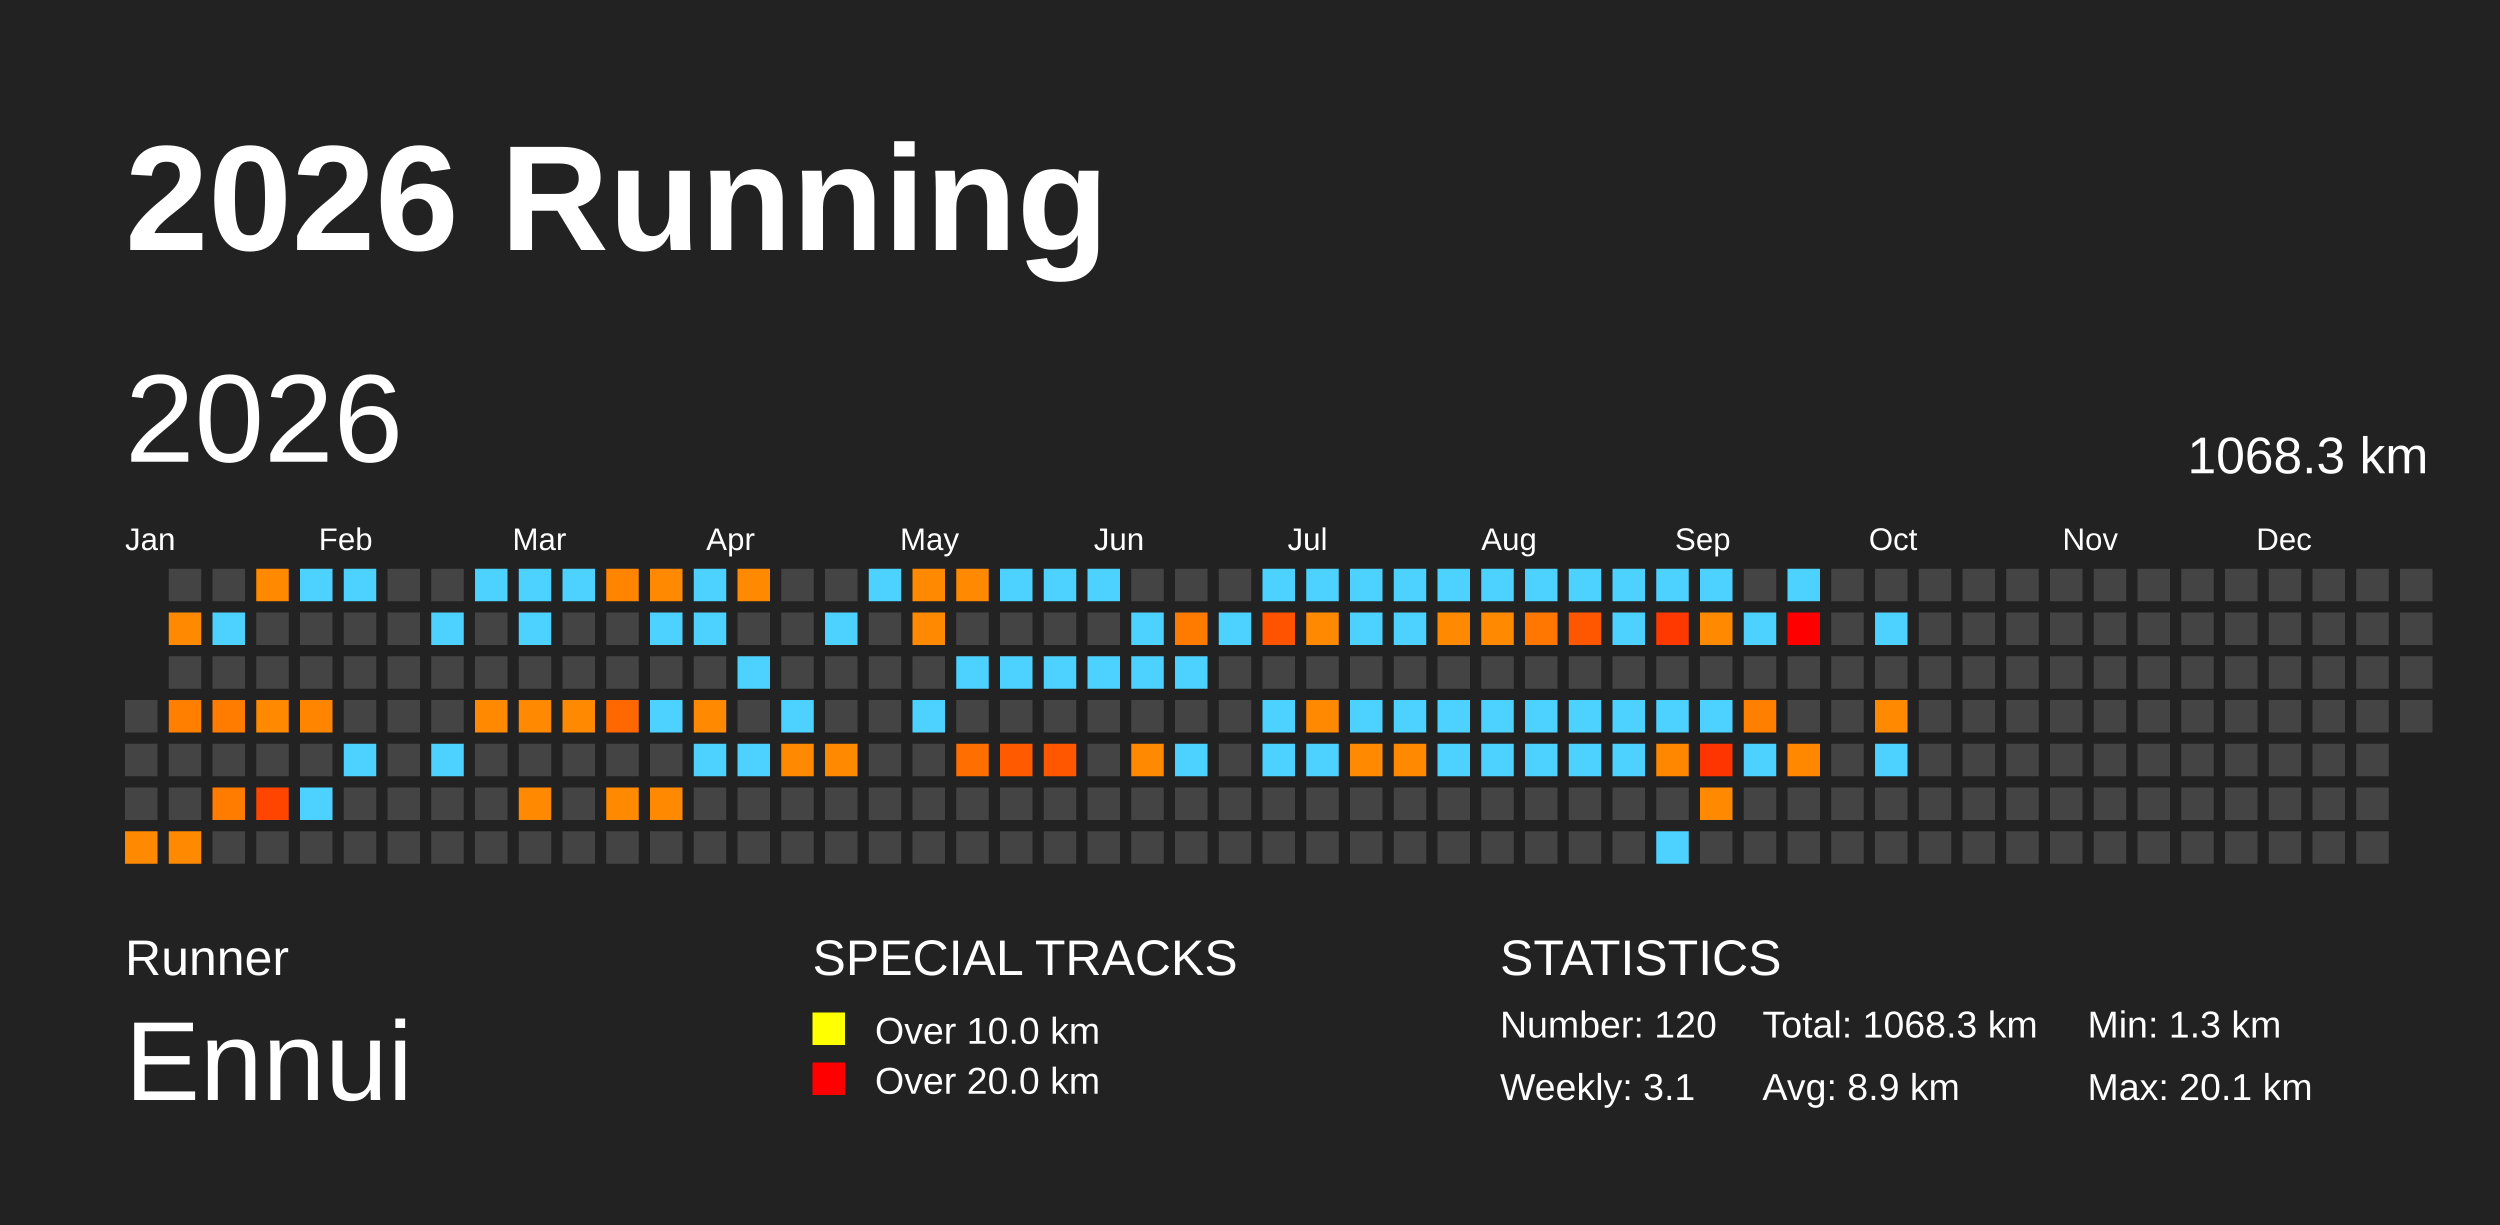
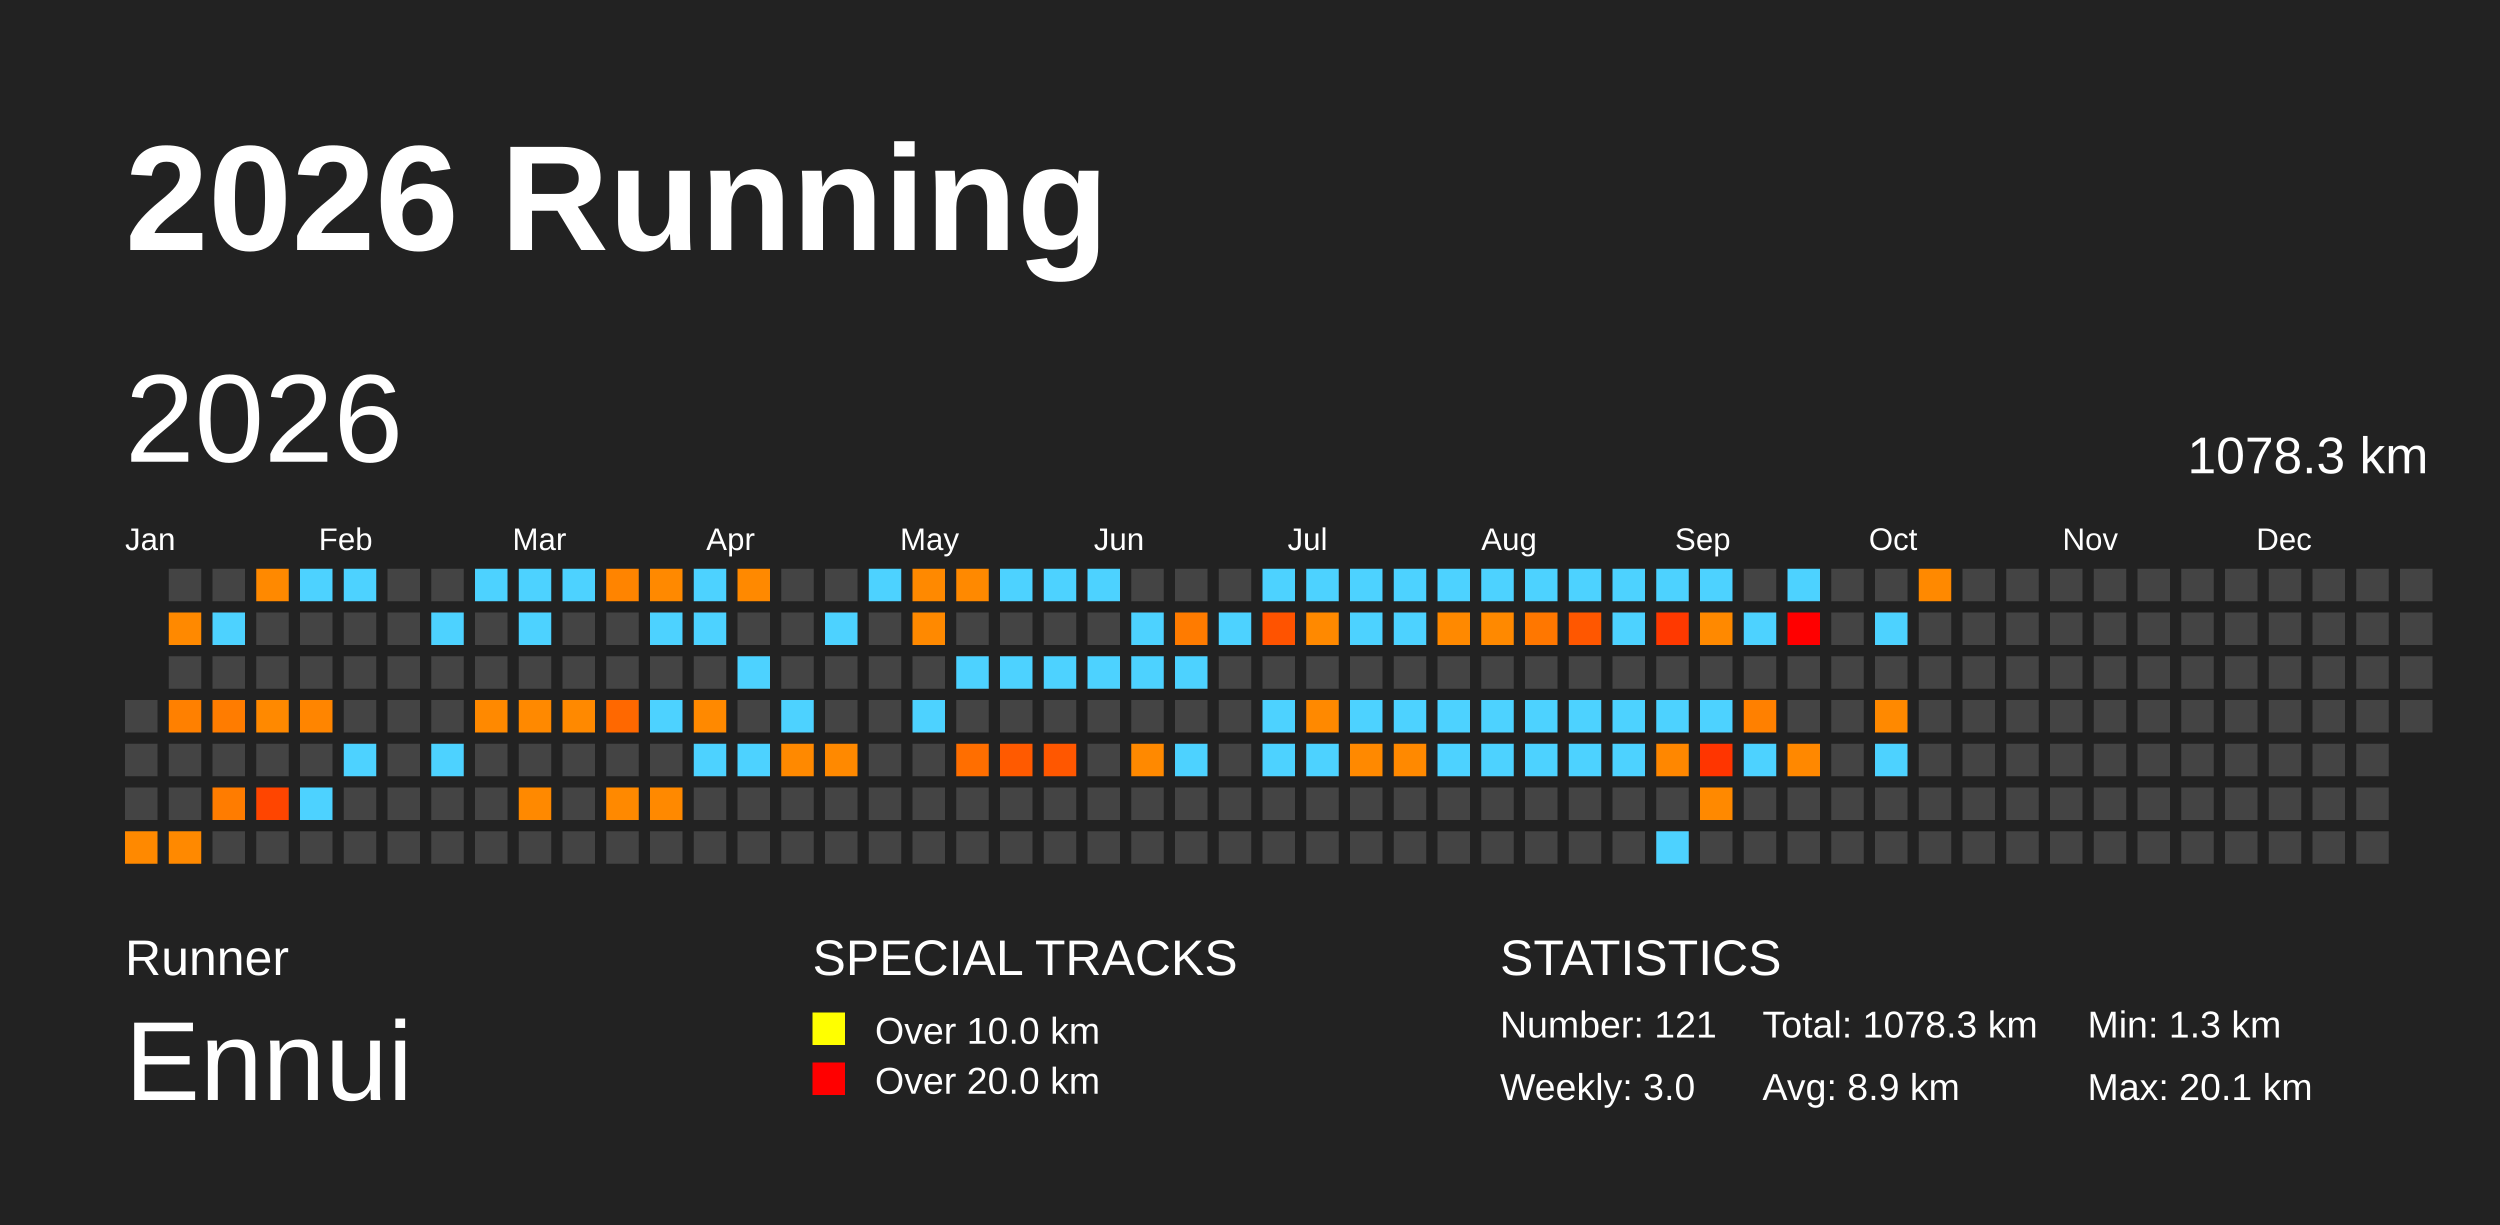
<svg xmlns="http://www.w3.org/2000/svg" baseProfile="full" height="98mm" version="1.1" viewBox="0,0,200,98" width="200mm">
  <defs />
  <rect fill="#222222" height="98" width="200" x="0" y="0" />
  <text fill="#FFFFFF" style="font-size:12px; font-family:Arial; font-weight:bold;" x="10" y="20">2026 Running</text>
  <text fill="#FFFFFF" style="font-size:4px; font-family:Arial" x="10" y="78">Runner</text>
  <text fill="#FFFFFF" style="font-size:9px; font-family:Arial" x="10" y="88">Ennui</text>
  <text fill="#FFFFFF" style="font-size:4px; font-family:Arial" x="65" y="78">SPECIAL TRACKS</text>
  <rect fill="yellow" height="2.6" width="2.6" x="65" y="81" />
  <text fill="#FFFFFF" style="font-size:3px; font-family:Arial" x="70" y="83.5">Over 10.0 km</text>
  <rect fill="red" height="2.6" width="2.6" x="65" y="85" />
  <text fill="#FFFFFF" style="font-size:3px; font-family:Arial" x="70" y="87.5">Over 20.0 km</text>
  <text fill="#FFFFFF" style="font-size:4px; font-family:Arial" x="120" y="78">STATISTICS</text>
-   <text fill="#FFFFFF" style="font-size:3px; font-family:Arial" x="120" y="83">Number: 120</text>
-   <text fill="#FFFFFF" style="font-size:3px; font-family:Arial" x="120" y="88">Weekly: 3.1</text>
-   <text fill="#FFFFFF" style="font-size:3px; font-family:Arial" x="141" y="83">Total: 1068.3 km</text>
+   <text fill="#FFFFFF" style="font-size:3px; font-family:Arial" x="120" y="83">Number: 121</text>
+   <text fill="#FFFFFF" style="font-size:3px; font-family:Arial" x="120" y="88">Weekly: 3.0</text>
+   <text fill="#FFFFFF" style="font-size:3px; font-family:Arial" x="141" y="83">Total: 1078.3 km</text>
  <text fill="#FFFFFF" style="font-size:3px; font-family:Arial" x="141" y="88">Avg: 8.9 km</text>
  <text fill="#FFFFFF" style="font-size:3px; font-family:Arial" x="167" y="83">Min: 1.3 km</text>
  <text fill="#FFFFFF" style="font-size:3px; font-family:Arial" x="167" y="88">Max: 20.1 km</text>
  <text dominant-baseline="hanging" fill="#FFFFFF" style="font-size:10.0px; font-family:Arial;" x="10" y="30">2026</text>
-   <text dominant-baseline="hanging" fill="#FFFFFF" style="font-size:4.125px; font-family:Arial;" x="175" y="35">1068.3 km</text>
+   <text dominant-baseline="hanging" fill="#FFFFFF" style="font-size:4.125px; font-family:Arial;" x="175" y="35">1078.3 km</text>
  <text fill="#FFFFFF" style="font-size:2.5px; font-family:Arial" x="10.0" y="44">Jan</text>
  <text fill="#FFFFFF" style="font-size:2.5px; font-family:Arial" x="25.5" y="44">Feb</text>
  <text fill="#FFFFFF" style="font-size:2.5px; font-family:Arial" x="41.0" y="44">Mar</text>
  <text fill="#FFFFFF" style="font-size:2.5px; font-family:Arial" x="56.5" y="44">Apr</text>
  <text fill="#FFFFFF" style="font-size:2.5px; font-family:Arial" x="72.0" y="44">May</text>
  <text fill="#FFFFFF" style="font-size:2.5px; font-family:Arial" x="87.5" y="44">Jun</text>
  <text fill="#FFFFFF" style="font-size:2.5px; font-family:Arial" x="103.0" y="44">Jul</text>
  <text fill="#FFFFFF" style="font-size:2.5px; font-family:Arial" x="118.5" y="44">Aug</text>
  <text fill="#FFFFFF" style="font-size:2.5px; font-family:Arial" x="134.0" y="44">Sep</text>
  <text fill="#FFFFFF" style="font-size:2.5px; font-family:Arial" x="149.5" y="44">Oct</text>
  <text fill="#FFFFFF" style="font-size:2.5px; font-family:Arial" x="165.0" y="44">Nov</text>
  <text fill="#FFFFFF" style="font-size:2.5px; font-family:Arial" x="180.5" y="44">Dec</text>
  <rect fill="#444444" height="2.6" width="2.6" x="10.0" y="56.0" />
  <rect fill="#444444" height="2.6" width="2.6" x="10.0" y="59.5" />
  <rect fill="#444444" height="2.6" width="2.6" x="10.0" y="63.0" />
  <rect fill="#ff8900" height="2.6" width="2.6" x="10.0" y="66.5" />
  <rect fill="#444444" height="2.6" width="2.6" x="13.5" y="45.5" />
  <rect fill="#ff8900" height="2.6" width="2.6" x="13.5" y="49.0" />
  <rect fill="#444444" height="2.6" width="2.6" x="13.5" y="52.5" />
  <rect fill="#ff8000" height="2.6" width="2.6" x="13.5" y="56.0" />
  <rect fill="#444444" height="2.6" width="2.6" x="13.5" y="59.5" />
  <rect fill="#444444" height="2.6" width="2.6" x="13.5" y="63.0" />
  <rect fill="#ff8900" height="2.6" width="2.6" x="13.5" y="66.5" />
  <rect fill="#444444" height="2.6" width="2.6" x="17.0" y="45.5" />
  <rect fill="#4dd2ff" height="2.6" width="2.6" x="17.0" y="49.0" />
  <rect fill="#444444" height="2.6" width="2.6" x="17.0" y="52.5" />
  <rect fill="#ff7c00" height="2.6" width="2.6" x="17.0" y="56.0" />
  <rect fill="#444444" height="2.6" width="2.6" x="17.0" y="59.5" />
  <rect fill="#ff7c00" height="2.6" width="2.6" x="17.0" y="63.0" />
  <rect fill="#444444" height="2.6" width="2.6" x="17.0" y="66.5" />
  <rect fill="#ff8900" height="2.6" width="2.6" x="20.5" y="45.5" />
  <rect fill="#444444" height="2.6" width="2.6" x="20.5" y="49.0" />
  <rect fill="#444444" height="2.6" width="2.6" x="20.5" y="52.5" />
  <rect fill="#ff8900" height="2.6" width="2.6" x="20.5" y="56.0" />
  <rect fill="#444444" height="2.6" width="2.6" x="20.5" y="59.5" />
  <rect fill="#ff4500" height="2.6" width="2.6" x="20.5" y="63.0" />
  <rect fill="#444444" height="2.6" width="2.6" x="20.5" y="66.5" />
  <rect fill="#4dd2ff" height="2.6" width="2.6" x="24.0" y="45.5" />
  <rect fill="#444444" height="2.6" width="2.6" x="24.0" y="49.0" />
  <rect fill="#444444" height="2.6" width="2.6" x="24.0" y="52.5" />
  <rect fill="#ff8500" height="2.6" width="2.6" x="24.0" y="56.0" />
  <rect fill="#444444" height="2.6" width="2.6" x="24.0" y="59.5" />
  <rect fill="#4dd2ff" height="2.6" width="2.6" x="24.0" y="63.0" />
  <rect fill="#444444" height="2.6" width="2.6" x="24.0" y="66.5" />
  <rect fill="#4dd2ff" height="2.6" width="2.6" x="27.5" y="45.5" />
  <rect fill="#444444" height="2.6" width="2.6" x="27.5" y="49.0" />
  <rect fill="#444444" height="2.6" width="2.6" x="27.5" y="52.5" />
  <rect fill="#444444" height="2.6" width="2.6" x="27.5" y="56.0" />
  <rect fill="#4dd2ff" height="2.6" width="2.6" x="27.5" y="59.5" />
  <rect fill="#444444" height="2.6" width="2.6" x="27.5" y="63.0" />
  <rect fill="#444444" height="2.6" width="2.6" x="27.5" y="66.5" />
  <rect fill="#444444" height="2.6" width="2.6" x="31.0" y="45.5" />
  <rect fill="#444444" height="2.6" width="2.6" x="31.0" y="49.0" />
  <rect fill="#444444" height="2.6" width="2.6" x="31.0" y="52.5" />
  <rect fill="#444444" height="2.6" width="2.6" x="31.0" y="56.0" />
  <rect fill="#444444" height="2.6" width="2.6" x="31.0" y="59.5" />
  <rect fill="#444444" height="2.6" width="2.6" x="31.0" y="63.0" />
  <rect fill="#444444" height="2.6" width="2.6" x="31.0" y="66.5" />
  <rect fill="#444444" height="2.6" width="2.6" x="34.5" y="45.5" />
  <rect fill="#4dd2ff" height="2.6" width="2.6" x="34.5" y="49.0" />
  <rect fill="#444444" height="2.6" width="2.6" x="34.5" y="52.5" />
  <rect fill="#444444" height="2.6" width="2.6" x="34.5" y="56.0" />
  <rect fill="#4dd2ff" height="2.6" width="2.6" x="34.5" y="59.5" />
  <rect fill="#444444" height="2.6" width="2.6" x="34.5" y="63.0" />
  <rect fill="#444444" height="2.6" width="2.6" x="34.5" y="66.5" />
  <rect fill="#4dd2ff" height="2.6" width="2.6" x="38.0" y="45.5" />
  <rect fill="#444444" height="2.6" width="2.6" x="38.0" y="49.0" />
  <rect fill="#444444" height="2.6" width="2.6" x="38.0" y="52.5" />
  <rect fill="#ff8900" height="2.6" width="2.6" x="38.0" y="56.0" />
  <rect fill="#444444" height="2.6" width="2.6" x="38.0" y="59.5" />
  <rect fill="#444444" height="2.6" width="2.6" x="38.0" y="63.0" />
  <rect fill="#444444" height="2.6" width="2.6" x="38.0" y="66.5" />
  <rect fill="#4dd2ff" height="2.6" width="2.6" x="41.5" y="45.5" />
  <rect fill="#4dd2ff" height="2.6" width="2.6" x="41.5" y="49.0" />
  <rect fill="#444444" height="2.6" width="2.6" x="41.5" y="52.5" />
  <rect fill="#ff8900" height="2.6" width="2.6" x="41.5" y="56.0" />
  <rect fill="#444444" height="2.6" width="2.6" x="41.5" y="59.5" />
  <rect fill="#ff8900" height="2.6" width="2.6" x="41.5" y="63.0" />
  <rect fill="#444444" height="2.6" width="2.6" x="41.5" y="66.5" />
  <rect fill="#4dd2ff" height="2.6" width="2.6" x="45.0" y="45.5" />
  <rect fill="#444444" height="2.6" width="2.6" x="45.0" y="49.0" />
  <rect fill="#444444" height="2.6" width="2.6" x="45.0" y="52.5" />
  <rect fill="#ff8900" height="2.6" width="2.6" x="45.0" y="56.0" />
  <rect fill="#444444" height="2.6" width="2.6" x="45.0" y="59.5" />
  <rect fill="#444444" height="2.6" width="2.6" x="45.0" y="63.0" />
  <rect fill="#444444" height="2.6" width="2.6" x="45.0" y="66.5" />
  <rect fill="#ff8400" height="2.6" width="2.6" x="48.5" y="45.5" />
  <rect fill="#444444" height="2.6" width="2.6" x="48.5" y="49.0" />
  <rect fill="#444444" height="2.6" width="2.6" x="48.5" y="52.5" />
  <rect fill="#ff6800" height="2.6" width="2.6" x="48.5" y="56.0" />
  <rect fill="#444444" height="2.6" width="2.6" x="48.5" y="59.5" />
  <rect fill="#ff8900" height="2.6" width="2.6" x="48.5" y="63.0" />
  <rect fill="#444444" height="2.6" width="2.6" x="48.5" y="66.5" />
  <rect fill="#ff8900" height="2.6" width="2.6" x="52.0" y="45.5" />
  <rect fill="#4dd2ff" height="2.6" width="2.6" x="52.0" y="49.0" />
  <rect fill="#444444" height="2.6" width="2.6" x="52.0" y="52.5" />
  <rect fill="#4dd2ff" height="2.6" width="2.6" x="52.0" y="56.0" />
  <rect fill="#444444" height="2.6" width="2.6" x="52.0" y="59.5" />
  <rect fill="#ff8900" height="2.6" width="2.6" x="52.0" y="63.0" />
  <rect fill="#444444" height="2.6" width="2.6" x="52.0" y="66.5" />
  <rect fill="#4dd2ff" height="2.6" width="2.6" x="55.5" y="45.5" />
  <rect fill="#4dd2ff" height="2.6" width="2.6" x="55.5" y="49.0" />
  <rect fill="#444444" height="2.6" width="2.6" x="55.5" y="52.5" />
  <rect fill="#ff8900" height="2.6" width="2.6" x="55.5" y="56.0" />
  <rect fill="#4dd2ff" height="2.6" width="2.6" x="55.5" y="59.5" />
  <rect fill="#444444" height="2.6" width="2.6" x="55.5" y="63.0" />
  <rect fill="#444444" height="2.6" width="2.6" x="55.5" y="66.5" />
  <rect fill="#ff8900" height="2.6" width="2.6" x="59.0" y="45.5" />
  <rect fill="#444444" height="2.6" width="2.6" x="59.0" y="49.0" />
  <rect fill="#4dd2ff" height="2.6" width="2.6" x="59.0" y="52.5" />
  <rect fill="#444444" height="2.6" width="2.6" x="59.0" y="56.0" />
  <rect fill="#4dd2ff" height="2.6" width="2.6" x="59.0" y="59.5" />
  <rect fill="#444444" height="2.6" width="2.6" x="59.0" y="63.0" />
  <rect fill="#444444" height="2.6" width="2.6" x="59.0" y="66.5" />
  <rect fill="#444444" height="2.6" width="2.6" x="62.5" y="45.5" />
  <rect fill="#444444" height="2.6" width="2.6" x="62.5" y="49.0" />
  <rect fill="#444444" height="2.6" width="2.6" x="62.5" y="52.5" />
  <rect fill="#4dd2ff" height="2.6" width="2.6" x="62.5" y="56.0" />
  <rect fill="#ff8900" height="2.6" width="2.6" x="62.5" y="59.5" />
  <rect fill="#444444" height="2.6" width="2.6" x="62.5" y="63.0" />
  <rect fill="#444444" height="2.6" width="2.6" x="62.5" y="66.5" />
  <rect fill="#444444" height="2.6" width="2.6" x="66.0" y="45.5" />
  <rect fill="#4dd2ff" height="2.6" width="2.6" x="66.0" y="49.0" />
  <rect fill="#444444" height="2.6" width="2.6" x="66.0" y="52.5" />
  <rect fill="#444444" height="2.6" width="2.6" x="66.0" y="56.0" />
  <rect fill="#ff8900" height="2.6" width="2.6" x="66.0" y="59.5" />
  <rect fill="#444444" height="2.6" width="2.6" x="66.0" y="63.0" />
  <rect fill="#444444" height="2.6" width="2.6" x="66.0" y="66.5" />
  <rect fill="#4dd2ff" height="2.6" width="2.6" x="69.5" y="45.5" />
  <rect fill="#444444" height="2.6" width="2.6" x="69.5" y="49.0" />
  <rect fill="#444444" height="2.6" width="2.6" x="69.5" y="52.5" />
  <rect fill="#444444" height="2.6" width="2.6" x="69.5" y="56.0" />
  <rect fill="#444444" height="2.6" width="2.6" x="69.5" y="59.5" />
  <rect fill="#444444" height="2.6" width="2.6" x="69.5" y="63.0" />
  <rect fill="#444444" height="2.6" width="2.6" x="69.5" y="66.5" />
  <rect fill="#ff8900" height="2.6" width="2.6" x="73.0" y="45.5" />
  <rect fill="#ff8900" height="2.6" width="2.6" x="73.0" y="49.0" />
  <rect fill="#444444" height="2.6" width="2.6" x="73.0" y="52.5" />
  <rect fill="#4dd2ff" height="2.6" width="2.6" x="73.0" y="56.0" />
  <rect fill="#444444" height="2.6" width="2.6" x="73.0" y="59.5" />
  <rect fill="#444444" height="2.6" width="2.6" x="73.0" y="63.0" />
  <rect fill="#444444" height="2.6" width="2.6" x="73.0" y="66.5" />
  <rect fill="#ff8900" height="2.6" width="2.6" x="76.5" y="45.5" />
  <rect fill="#444444" height="2.6" width="2.6" x="76.5" y="49.0" />
  <rect fill="#4dd2ff" height="2.6" width="2.6" x="76.5" y="52.5" />
  <rect fill="#444444" height="2.6" width="2.6" x="76.5" y="56.0" />
  <rect fill="#ff6e00" height="2.6" width="2.6" x="76.5" y="59.5" />
  <rect fill="#444444" height="2.6" width="2.6" x="76.5" y="63.0" />
  <rect fill="#444444" height="2.6" width="2.6" x="76.5" y="66.5" />
  <rect fill="#4dd2ff" height="2.6" width="2.6" x="80.0" y="45.5" />
  <rect fill="#444444" height="2.6" width="2.6" x="80.0" y="49.0" />
  <rect fill="#4dd2ff" height="2.6" width="2.6" x="80.0" y="52.5" />
  <rect fill="#444444" height="2.6" width="2.6" x="80.0" y="56.0" />
  <rect fill="#ff5a00" height="2.6" width="2.6" x="80.0" y="59.5" />
  <rect fill="#444444" height="2.6" width="2.6" x="80.0" y="63.0" />
  <rect fill="#444444" height="2.6" width="2.6" x="80.0" y="66.5" />
  <rect fill="#4dd2ff" height="2.6" width="2.6" x="83.5" y="45.5" />
  <rect fill="#444444" height="2.6" width="2.6" x="83.5" y="49.0" />
  <rect fill="#4dd2ff" height="2.6" width="2.6" x="83.5" y="52.5" />
  <rect fill="#444444" height="2.6" width="2.6" x="83.5" y="56.0" />
  <rect fill="#ff5700" height="2.6" width="2.6" x="83.5" y="59.5" />
  <rect fill="#444444" height="2.6" width="2.6" x="83.5" y="63.0" />
  <rect fill="#444444" height="2.6" width="2.6" x="83.5" y="66.5" />
  <rect fill="#4dd2ff" height="2.6" width="2.6" x="87.0" y="45.5" />
  <rect fill="#444444" height="2.6" width="2.6" x="87.0" y="49.0" />
  <rect fill="#4dd2ff" height="2.6" width="2.6" x="87.0" y="52.5" />
  <rect fill="#444444" height="2.6" width="2.6" x="87.0" y="56.0" />
  <rect fill="#444444" height="2.6" width="2.6" x="87.0" y="59.5" />
  <rect fill="#444444" height="2.6" width="2.6" x="87.0" y="63.0" />
  <rect fill="#444444" height="2.6" width="2.6" x="87.0" y="66.5" />
  <rect fill="#444444" height="2.6" width="2.6" x="90.5" y="45.5" />
  <rect fill="#4dd2ff" height="2.6" width="2.6" x="90.5" y="49.0" />
  <rect fill="#4dd2ff" height="2.6" width="2.6" x="90.5" y="52.5" />
  <rect fill="#444444" height="2.6" width="2.6" x="90.5" y="56.0" />
  <rect fill="#ff8900" height="2.6" width="2.6" x="90.5" y="59.5" />
  <rect fill="#444444" height="2.6" width="2.6" x="90.5" y="63.0" />
  <rect fill="#444444" height="2.6" width="2.6" x="90.5" y="66.5" />
  <rect fill="#444444" height="2.6" width="2.6" x="94.0" y="45.5" />
  <rect fill="#ff7b00" height="2.6" width="2.6" x="94.0" y="49.0" />
  <rect fill="#4dd2ff" height="2.6" width="2.6" x="94.0" y="52.5" />
  <rect fill="#444444" height="2.6" width="2.6" x="94.0" y="56.0" />
  <rect fill="#4dd2ff" height="2.6" width="2.6" x="94.0" y="59.5" />
  <rect fill="#444444" height="2.6" width="2.6" x="94.0" y="63.0" />
  <rect fill="#444444" height="2.6" width="2.6" x="94.0" y="66.5" />
  <rect fill="#444444" height="2.6" width="2.6" x="97.5" y="45.5" />
  <rect fill="#4dd2ff" height="2.6" width="2.6" x="97.5" y="49.0" />
  <rect fill="#444444" height="2.6" width="2.6" x="97.5" y="52.5" />
  <rect fill="#444444" height="2.6" width="2.6" x="97.5" y="56.0" />
  <rect fill="#444444" height="2.6" width="2.6" x="97.5" y="59.5" />
  <rect fill="#444444" height="2.6" width="2.6" x="97.5" y="63.0" />
  <rect fill="#444444" height="2.6" width="2.6" x="97.5" y="66.5" />
  <rect fill="#4dd2ff" height="2.6" width="2.6" x="101.0" y="45.5" />
  <rect fill="#ff5300" height="2.6" width="2.6" x="101.0" y="49.0" />
  <rect fill="#444444" height="2.6" width="2.6" x="101.0" y="52.5" />
  <rect fill="#4dd2ff" height="2.6" width="2.6" x="101.0" y="56.0" />
  <rect fill="#4dd2ff" height="2.6" width="2.6" x="101.0" y="59.5" />
  <rect fill="#444444" height="2.6" width="2.6" x="101.0" y="63.0" />
  <rect fill="#444444" height="2.6" width="2.6" x="101.0" y="66.5" />
  <rect fill="#4dd2ff" height="2.6" width="2.6" x="104.5" y="45.5" />
  <rect fill="#ff8900" height="2.6" width="2.6" x="104.5" y="49.0" />
  <rect fill="#444444" height="2.6" width="2.6" x="104.5" y="52.5" />
  <rect fill="#ff8900" height="2.6" width="2.6" x="104.5" y="56.0" />
  <rect fill="#4dd2ff" height="2.6" width="2.6" x="104.5" y="59.5" />
  <rect fill="#444444" height="2.6" width="2.6" x="104.5" y="63.0" />
  <rect fill="#444444" height="2.6" width="2.6" x="104.5" y="66.5" />
  <rect fill="#4dd2ff" height="2.6" width="2.6" x="108.0" y="45.5" />
  <rect fill="#4dd2ff" height="2.6" width="2.6" x="108.0" y="49.0" />
  <rect fill="#444444" height="2.6" width="2.6" x="108.0" y="52.5" />
  <rect fill="#4dd2ff" height="2.6" width="2.6" x="108.0" y="56.0" />
  <rect fill="#ff8900" height="2.6" width="2.6" x="108.0" y="59.5" />
  <rect fill="#444444" height="2.6" width="2.6" x="108.0" y="63.0" />
  <rect fill="#444444" height="2.6" width="2.6" x="108.0" y="66.5" />
  <rect fill="#4dd2ff" height="2.6" width="2.6" x="111.5" y="45.5" />
  <rect fill="#4dd2ff" height="2.6" width="2.6" x="111.5" y="49.0" />
  <rect fill="#444444" height="2.6" width="2.6" x="111.5" y="52.5" />
  <rect fill="#4dd2ff" height="2.6" width="2.6" x="111.5" y="56.0" />
  <rect fill="#ff8900" height="2.6" width="2.6" x="111.5" y="59.5" />
  <rect fill="#444444" height="2.6" width="2.6" x="111.5" y="63.0" />
  <rect fill="#444444" height="2.6" width="2.6" x="111.5" y="66.5" />
  <rect fill="#4dd2ff" height="2.6" width="2.6" x="115.0" y="45.5" />
  <rect fill="#ff8900" height="2.6" width="2.6" x="115.0" y="49.0" />
  <rect fill="#444444" height="2.6" width="2.6" x="115.0" y="52.5" />
  <rect fill="#4dd2ff" height="2.6" width="2.6" x="115.0" y="56.0" />
  <rect fill="#4dd2ff" height="2.6" width="2.6" x="115.0" y="59.5" />
  <rect fill="#444444" height="2.6" width="2.6" x="115.0" y="63.0" />
  <rect fill="#444444" height="2.6" width="2.6" x="115.0" y="66.5" />
  <rect fill="#4dd2ff" height="2.6" width="2.6" x="118.5" y="45.5" />
  <rect fill="#ff8900" height="2.6" width="2.6" x="118.5" y="49.0" />
  <rect fill="#444444" height="2.6" width="2.6" x="118.5" y="52.5" />
  <rect fill="#4dd2ff" height="2.6" width="2.6" x="118.5" y="56.0" />
  <rect fill="#4dd2ff" height="2.6" width="2.6" x="118.5" y="59.5" />
  <rect fill="#444444" height="2.6" width="2.6" x="118.5" y="63.0" />
  <rect fill="#444444" height="2.6" width="2.6" x="118.5" y="66.5" />
  <rect fill="#4dd2ff" height="2.6" width="2.6" x="122.0" y="45.5" />
  <rect fill="#ff7700" height="2.6" width="2.6" x="122.0" y="49.0" />
  <rect fill="#444444" height="2.6" width="2.6" x="122.0" y="52.5" />
  <rect fill="#4dd2ff" height="2.6" width="2.6" x="122.0" y="56.0" />
  <rect fill="#4dd2ff" height="2.6" width="2.6" x="122.0" y="59.5" />
  <rect fill="#444444" height="2.6" width="2.6" x="122.0" y="63.0" />
  <rect fill="#444444" height="2.6" width="2.6" x="122.0" y="66.5" />
  <rect fill="#4dd2ff" height="2.6" width="2.6" x="125.5" y="45.5" />
  <rect fill="#ff5700" height="2.6" width="2.6" x="125.5" y="49.0" />
  <rect fill="#444444" height="2.6" width="2.6" x="125.5" y="52.5" />
  <rect fill="#4dd2ff" height="2.6" width="2.6" x="125.5" y="56.0" />
  <rect fill="#4dd2ff" height="2.6" width="2.6" x="125.5" y="59.5" />
  <rect fill="#444444" height="2.6" width="2.6" x="125.5" y="63.0" />
  <rect fill="#444444" height="2.6" width="2.6" x="125.5" y="66.5" />
  <rect fill="#4dd2ff" height="2.6" width="2.6" x="129.0" y="45.5" />
  <rect fill="#4dd2ff" height="2.6" width="2.6" x="129.0" y="49.0" />
  <rect fill="#444444" height="2.6" width="2.6" x="129.0" y="52.5" />
  <rect fill="#4dd2ff" height="2.6" width="2.6" x="129.0" y="56.0" />
  <rect fill="#4dd2ff" height="2.6" width="2.6" x="129.0" y="59.5" />
  <rect fill="#444444" height="2.6" width="2.6" x="129.0" y="63.0" />
  <rect fill="#444444" height="2.6" width="2.6" x="129.0" y="66.5" />
  <rect fill="#4dd2ff" height="2.6" width="2.6" x="132.5" y="45.5" />
  <rect fill="#ff3900" height="2.6" width="2.6" x="132.5" y="49.0" />
  <rect fill="#444444" height="2.6" width="2.6" x="132.5" y="52.5" />
  <rect fill="#4dd2ff" height="2.6" width="2.6" x="132.5" y="56.0" />
  <rect fill="#ff8700" height="2.6" width="2.6" x="132.5" y="59.5" />
  <rect fill="#444444" height="2.6" width="2.6" x="132.5" y="63.0" />
  <rect fill="#4dd2ff" height="2.6" width="2.6" x="132.5" y="66.5" />
  <rect fill="#4dd2ff" height="2.6" width="2.6" x="136.0" y="45.5" />
  <rect fill="#ff8900" height="2.6" width="2.6" x="136.0" y="49.0" />
  <rect fill="#444444" height="2.6" width="2.6" x="136.0" y="52.5" />
  <rect fill="#4dd2ff" height="2.6" width="2.6" x="136.0" y="56.0" />
  <rect fill="#ff3500" height="2.6" width="2.6" x="136.0" y="59.5" />
  <rect fill="#ff8900" height="2.6" width="2.6" x="136.0" y="63.0" />
  <rect fill="#444444" height="2.6" width="2.6" x="136.0" y="66.5" />
  <rect fill="#444444" height="2.6" width="2.6" x="139.5" y="45.5" />
  <rect fill="#4dd2ff" height="2.6" width="2.6" x="139.5" y="49.0" />
  <rect fill="#444444" height="2.6" width="2.6" x="139.5" y="52.5" />
  <rect fill="#ff8000" height="2.6" width="2.6" x="139.5" y="56.0" />
  <rect fill="#4dd2ff" height="2.6" width="2.6" x="139.5" y="59.5" />
  <rect fill="#444444" height="2.6" width="2.6" x="139.5" y="63.0" />
  <rect fill="#444444" height="2.6" width="2.6" x="139.5" y="66.5" />
  <rect fill="#4dd2ff" height="2.6" width="2.6" x="143.0" y="45.5" />
  <rect fill="red" height="2.6" width="2.6" x="143.0" y="49.0" />
  <rect fill="#444444" height="2.6" width="2.6" x="143.0" y="52.5" />
  <rect fill="#444444" height="2.6" width="2.6" x="143.0" y="56.0" />
  <rect fill="#ff8800" height="2.6" width="2.6" x="143.0" y="59.5" />
  <rect fill="#444444" height="2.6" width="2.6" x="143.0" y="63.0" />
  <rect fill="#444444" height="2.6" width="2.6" x="143.0" y="66.5" />
  <rect fill="#444444" height="2.6" width="2.6" x="146.5" y="45.5" />
  <rect fill="#444444" height="2.6" width="2.6" x="146.5" y="49.0" />
  <rect fill="#444444" height="2.6" width="2.6" x="146.5" y="52.5" />
  <rect fill="#444444" height="2.6" width="2.6" x="146.5" y="56.0" />
  <rect fill="#444444" height="2.6" width="2.6" x="146.5" y="59.5" />
  <rect fill="#444444" height="2.6" width="2.6" x="146.5" y="63.0" />
  <rect fill="#444444" height="2.6" width="2.6" x="146.5" y="66.5" />
  <rect fill="#444444" height="2.6" width="2.6" x="150.0" y="45.5" />
  <rect fill="#4dd2ff" height="2.6" width="2.6" x="150.0" y="49.0" />
  <rect fill="#444444" height="2.6" width="2.6" x="150.0" y="52.5" />
  <rect fill="#ff8900" height="2.6" width="2.6" x="150.0" y="56.0" />
  <rect fill="#4dd2ff" height="2.6" width="2.6" x="150.0" y="59.5" />
  <rect fill="#444444" height="2.6" width="2.6" x="150.0" y="63.0" />
  <rect fill="#444444" height="2.6" width="2.6" x="150.0" y="66.5" />
-   <rect fill="#444444" height="2.6" width="2.6" x="153.5" y="45.5" />
+   <rect fill="#ff8900" height="2.6" width="2.6" x="153.5" y="45.5" />
  <rect fill="#444444" height="2.6" width="2.6" x="153.5" y="49.0" />
  <rect fill="#444444" height="2.6" width="2.6" x="153.5" y="52.5" />
  <rect fill="#444444" height="2.6" width="2.6" x="153.5" y="56.0" />
  <rect fill="#444444" height="2.6" width="2.6" x="153.5" y="59.5" />
  <rect fill="#444444" height="2.6" width="2.6" x="153.5" y="63.0" />
  <rect fill="#444444" height="2.6" width="2.6" x="153.5" y="66.5" />
  <rect fill="#444444" height="2.6" width="2.6" x="157.0" y="45.5" />
  <rect fill="#444444" height="2.6" width="2.6" x="157.0" y="49.0" />
  <rect fill="#444444" height="2.6" width="2.6" x="157.0" y="52.5" />
  <rect fill="#444444" height="2.6" width="2.6" x="157.0" y="56.0" />
  <rect fill="#444444" height="2.6" width="2.6" x="157.0" y="59.5" />
  <rect fill="#444444" height="2.6" width="2.6" x="157.0" y="63.0" />
  <rect fill="#444444" height="2.6" width="2.6" x="157.0" y="66.5" />
  <rect fill="#444444" height="2.6" width="2.6" x="160.5" y="45.5" />
  <rect fill="#444444" height="2.6" width="2.6" x="160.5" y="49.0" />
  <rect fill="#444444" height="2.6" width="2.6" x="160.5" y="52.5" />
  <rect fill="#444444" height="2.6" width="2.6" x="160.5" y="56.0" />
  <rect fill="#444444" height="2.6" width="2.6" x="160.5" y="59.5" />
  <rect fill="#444444" height="2.6" width="2.6" x="160.5" y="63.0" />
  <rect fill="#444444" height="2.6" width="2.6" x="160.5" y="66.5" />
  <rect fill="#444444" height="2.6" width="2.6" x="164.0" y="45.5" />
  <rect fill="#444444" height="2.6" width="2.6" x="164.0" y="49.0" />
  <rect fill="#444444" height="2.6" width="2.6" x="164.0" y="52.5" />
  <rect fill="#444444" height="2.6" width="2.6" x="164.0" y="56.0" />
  <rect fill="#444444" height="2.6" width="2.6" x="164.0" y="59.5" />
  <rect fill="#444444" height="2.6" width="2.6" x="164.0" y="63.0" />
  <rect fill="#444444" height="2.6" width="2.6" x="164.0" y="66.5" />
  <rect fill="#444444" height="2.6" width="2.6" x="167.5" y="45.5" />
  <rect fill="#444444" height="2.6" width="2.6" x="167.5" y="49.0" />
  <rect fill="#444444" height="2.6" width="2.6" x="167.5" y="52.5" />
  <rect fill="#444444" height="2.6" width="2.6" x="167.5" y="56.0" />
  <rect fill="#444444" height="2.6" width="2.6" x="167.5" y="59.5" />
  <rect fill="#444444" height="2.6" width="2.6" x="167.5" y="63.0" />
  <rect fill="#444444" height="2.6" width="2.6" x="167.5" y="66.5" />
  <rect fill="#444444" height="2.6" width="2.6" x="171.0" y="45.5" />
  <rect fill="#444444" height="2.6" width="2.6" x="171.0" y="49.0" />
  <rect fill="#444444" height="2.6" width="2.6" x="171.0" y="52.5" />
  <rect fill="#444444" height="2.6" width="2.6" x="171.0" y="56.0" />
  <rect fill="#444444" height="2.6" width="2.6" x="171.0" y="59.5" />
  <rect fill="#444444" height="2.6" width="2.6" x="171.0" y="63.0" />
  <rect fill="#444444" height="2.6" width="2.6" x="171.0" y="66.5" />
  <rect fill="#444444" height="2.6" width="2.6" x="174.5" y="45.5" />
  <rect fill="#444444" height="2.6" width="2.6" x="174.5" y="49.0" />
  <rect fill="#444444" height="2.6" width="2.6" x="174.5" y="52.5" />
  <rect fill="#444444" height="2.6" width="2.6" x="174.5" y="56.0" />
  <rect fill="#444444" height="2.6" width="2.6" x="174.5" y="59.5" />
  <rect fill="#444444" height="2.6" width="2.6" x="174.5" y="63.0" />
  <rect fill="#444444" height="2.6" width="2.6" x="174.5" y="66.5" />
  <rect fill="#444444" height="2.6" width="2.6" x="178.0" y="45.5" />
  <rect fill="#444444" height="2.6" width="2.6" x="178.0" y="49.0" />
  <rect fill="#444444" height="2.6" width="2.6" x="178.0" y="52.5" />
  <rect fill="#444444" height="2.6" width="2.6" x="178.0" y="56.0" />
  <rect fill="#444444" height="2.6" width="2.6" x="178.0" y="59.5" />
  <rect fill="#444444" height="2.6" width="2.6" x="178.0" y="63.0" />
  <rect fill="#444444" height="2.6" width="2.6" x="178.0" y="66.5" />
  <rect fill="#444444" height="2.6" width="2.6" x="181.5" y="45.5" />
  <rect fill="#444444" height="2.6" width="2.6" x="181.5" y="49.0" />
  <rect fill="#444444" height="2.6" width="2.6" x="181.5" y="52.5" />
  <rect fill="#444444" height="2.6" width="2.6" x="181.5" y="56.0" />
  <rect fill="#444444" height="2.6" width="2.6" x="181.5" y="59.5" />
  <rect fill="#444444" height="2.6" width="2.6" x="181.5" y="63.0" />
  <rect fill="#444444" height="2.6" width="2.6" x="181.5" y="66.5" />
  <rect fill="#444444" height="2.6" width="2.6" x="185.0" y="45.5" />
  <rect fill="#444444" height="2.6" width="2.6" x="185.0" y="49.0" />
  <rect fill="#444444" height="2.6" width="2.6" x="185.0" y="52.5" />
  <rect fill="#444444" height="2.6" width="2.6" x="185.0" y="56.0" />
  <rect fill="#444444" height="2.6" width="2.6" x="185.0" y="59.5" />
  <rect fill="#444444" height="2.6" width="2.6" x="185.0" y="63.0" />
  <rect fill="#444444" height="2.6" width="2.6" x="185.0" y="66.5" />
  <rect fill="#444444" height="2.6" width="2.6" x="188.5" y="45.5" />
  <rect fill="#444444" height="2.6" width="2.6" x="188.5" y="49.0" />
  <rect fill="#444444" height="2.6" width="2.6" x="188.5" y="52.5" />
  <rect fill="#444444" height="2.6" width="2.6" x="188.5" y="56.0" />
  <rect fill="#444444" height="2.6" width="2.6" x="188.5" y="59.5" />
  <rect fill="#444444" height="2.6" width="2.6" x="188.5" y="63.0" />
  <rect fill="#444444" height="2.6" width="2.6" x="188.5" y="66.5" />
  <rect fill="#444444" height="2.6" width="2.6" x="192.0" y="45.5" />
  <rect fill="#444444" height="2.6" width="2.6" x="192.0" y="49.0" />
  <rect fill="#444444" height="2.6" width="2.6" x="192.0" y="52.5" />
  <rect fill="#444444" height="2.6" width="2.6" x="192.0" y="56.0" />
</svg>
